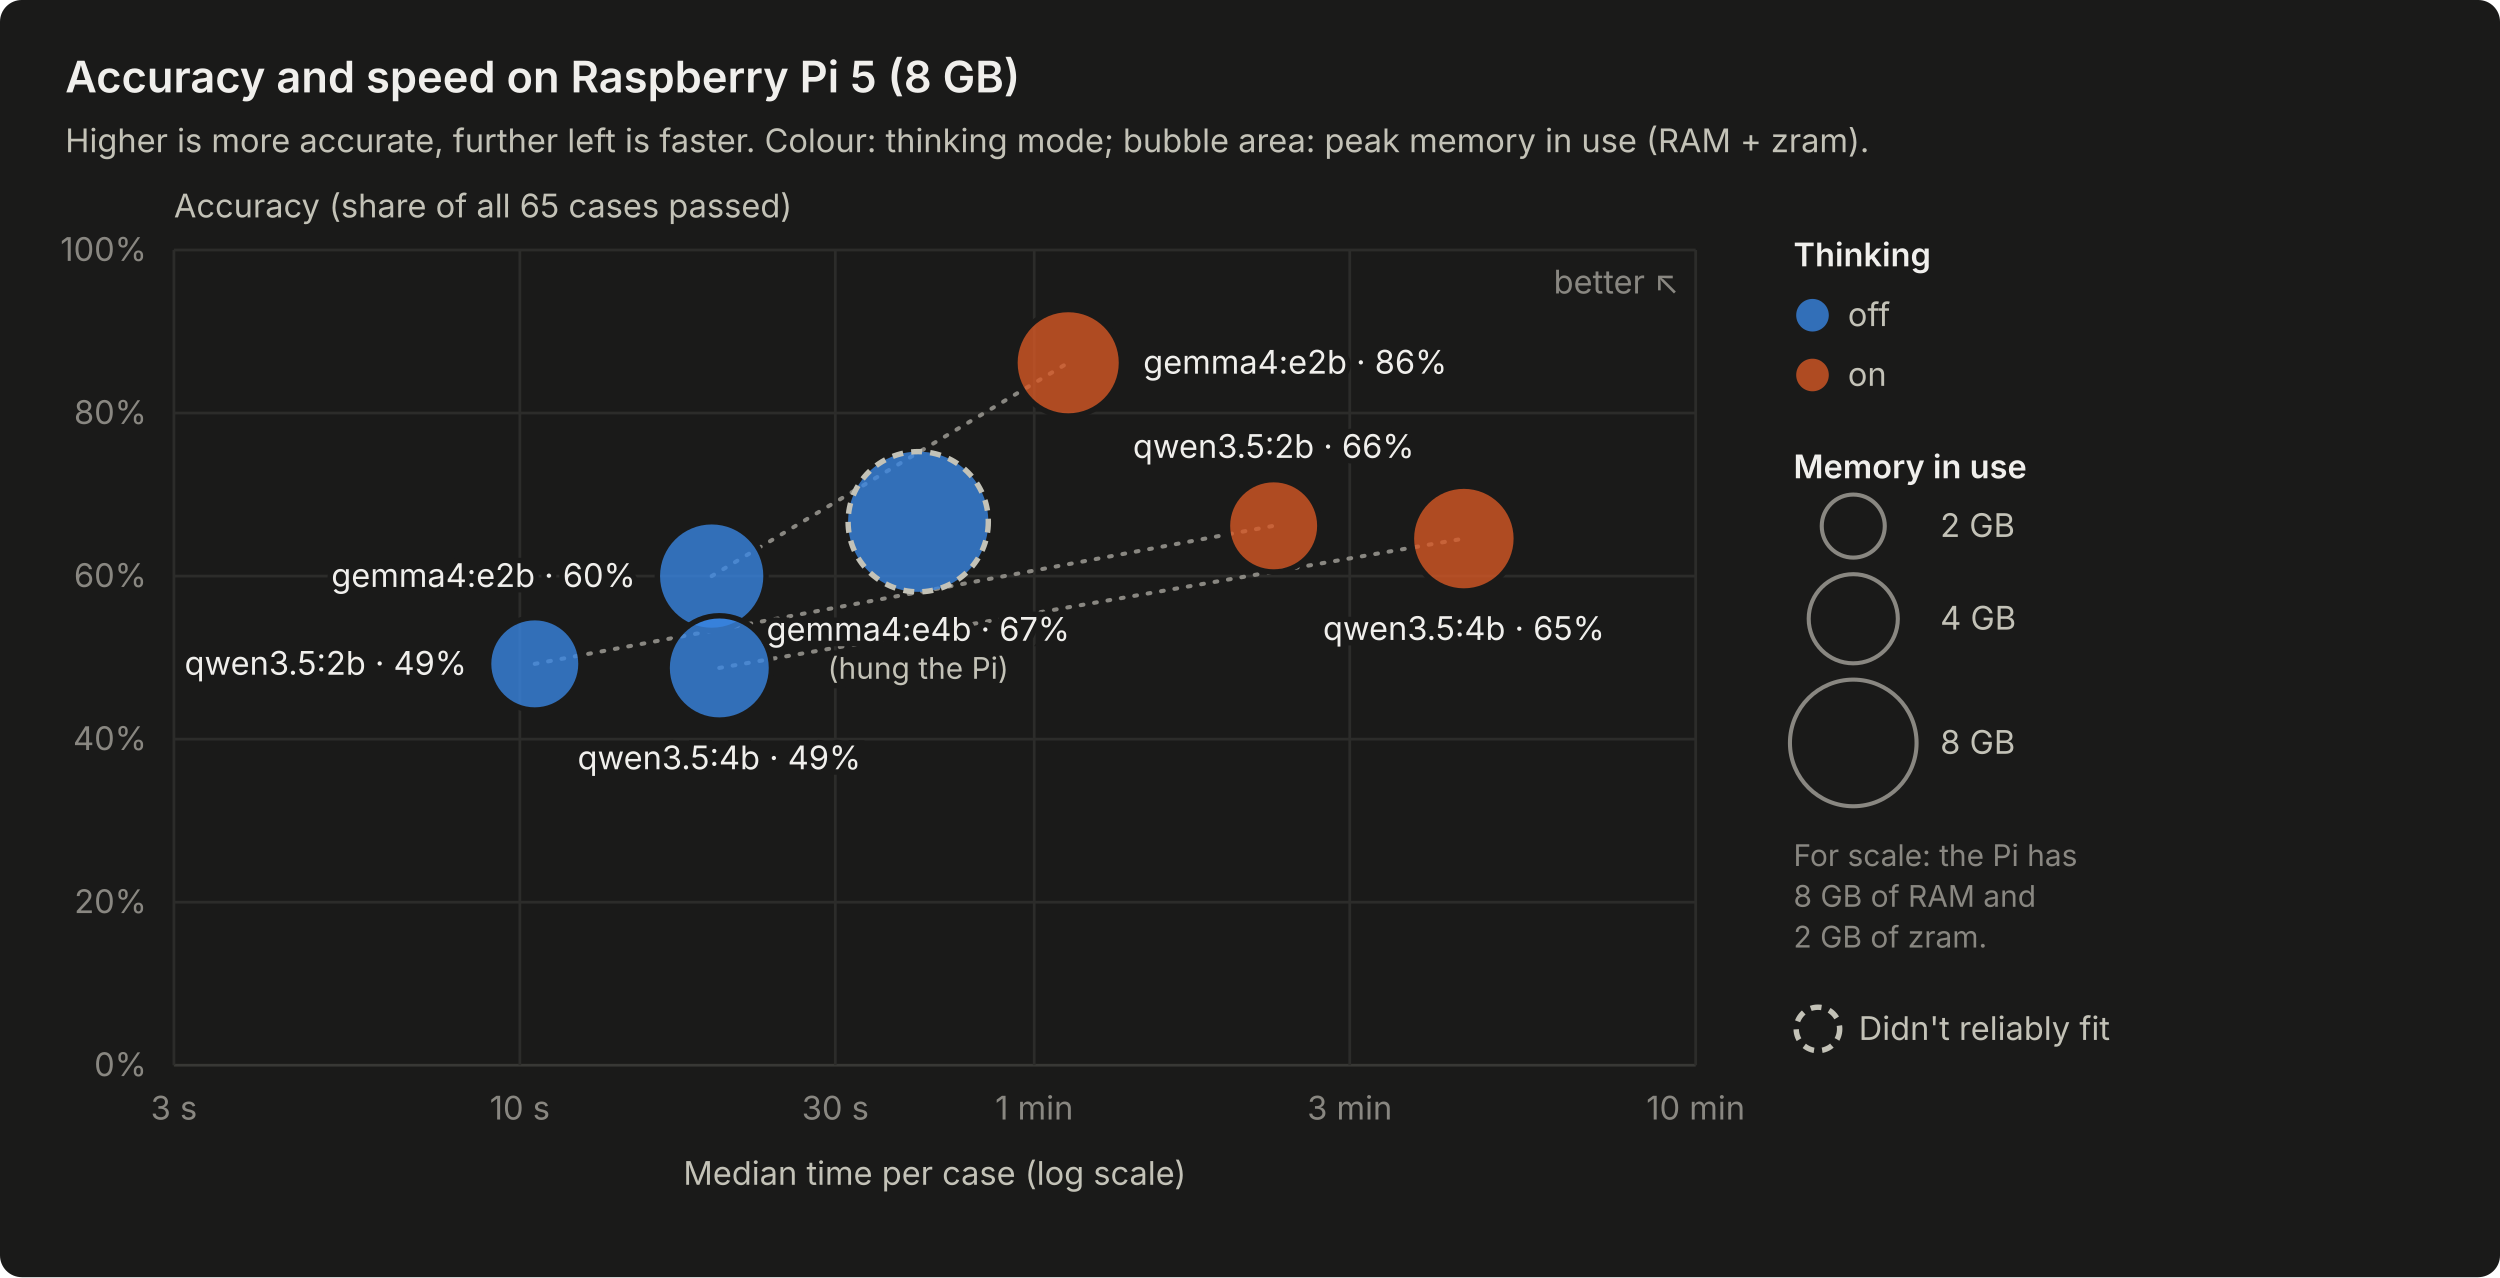
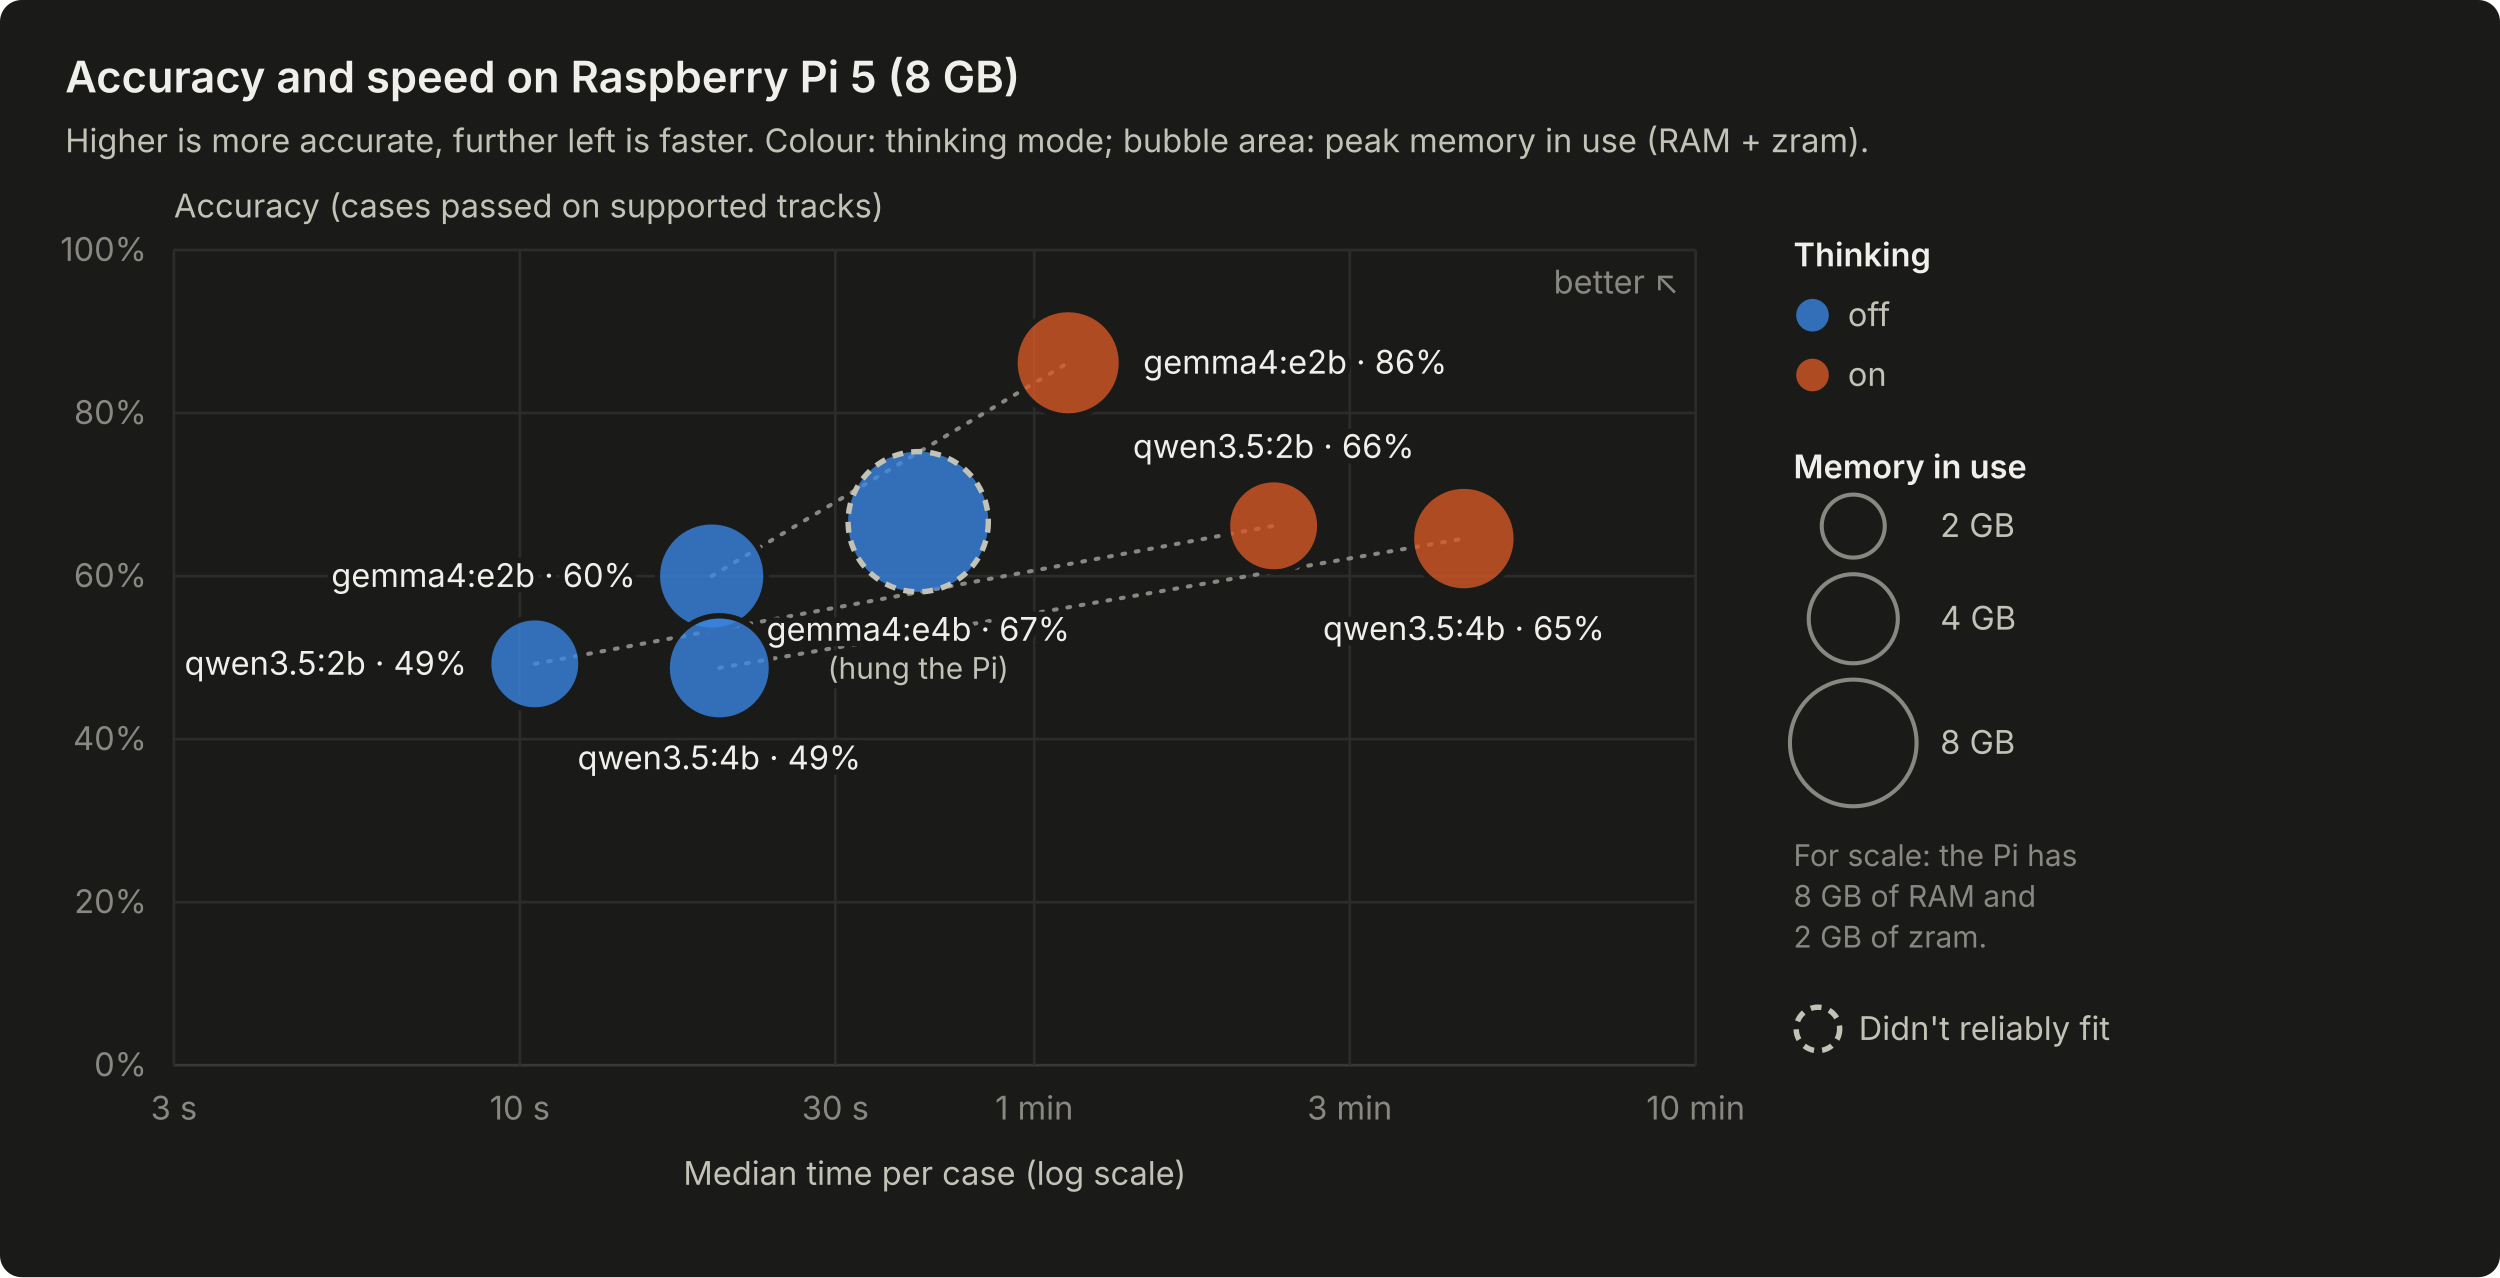
<svg xmlns="http://www.w3.org/2000/svg" width="920" height="470" viewBox="0 0 920 470" role="img" aria-label="Accuracy and speed on Raspberry Pi 5 (8 GB)">
  <rect width="920" height="470" rx="8" fill="#1a1a19" />
  <text x="24.0" y="34.0" font-size="16" font-weight="600" text-anchor="start" fill="#f0efec" font-family="system-ui, -apple-system, Segoe UI, sans-serif">Accuracy and speed on Raspberry Pi 5 (8 GB)</text>
  <text x="24.0" y="56.0" font-size="12" font-weight="normal" text-anchor="start" fill="#c3c2b7" font-family="system-ui, -apple-system, Segoe UI, sans-serif">Higher is more accurate, further left is faster. Colour: thinking mode; bubble area: peak memory in use (RAM + zram).</text>
  <line x1="64" x2="624" y1="392.0" y2="392.0" stroke="#383835" stroke-width="1" />
  <text x="54.0" y="396.0" font-size="12" font-weight="normal" text-anchor="end" fill="#898781" font-family="system-ui, -apple-system, Segoe UI, sans-serif">0%</text>
  <line x1="64" x2="624" y1="332.0" y2="332.0" stroke="#2c2c2a" stroke-width="1" />
  <text x="54.0" y="336.0" font-size="12" font-weight="normal" text-anchor="end" fill="#898781" font-family="system-ui, -apple-system, Segoe UI, sans-serif">20%</text>
  <line x1="64" x2="624" y1="272.0" y2="272.0" stroke="#2c2c2a" stroke-width="1" />
  <text x="54.0" y="276.0" font-size="12" font-weight="normal" text-anchor="end" fill="#898781" font-family="system-ui, -apple-system, Segoe UI, sans-serif">40%</text>
  <line x1="64" x2="624" y1="212.0" y2="212.0" stroke="#2c2c2a" stroke-width="1" />
  <text x="54.0" y="216.0" font-size="12" font-weight="normal" text-anchor="end" fill="#898781" font-family="system-ui, -apple-system, Segoe UI, sans-serif">60%</text>
  <line x1="64" x2="624" y1="152.0" y2="152.0" stroke="#2c2c2a" stroke-width="1" />
  <text x="54.0" y="156.0" font-size="12" font-weight="normal" text-anchor="end" fill="#898781" font-family="system-ui, -apple-system, Segoe UI, sans-serif">80%</text>
  <line x1="64" x2="624" y1="92.0" y2="92.0" stroke="#2c2c2a" stroke-width="1" />
  <text x="54.0" y="96.0" font-size="12" font-weight="normal" text-anchor="end" fill="#898781" font-family="system-ui, -apple-system, Segoe UI, sans-serif">100%</text>
  <line x1="64.0" x2="64.0" y1="92" y2="392" stroke="#2c2c2a" stroke-width="1" />
  <text x="64.0" y="412.0" font-size="12" font-weight="normal" text-anchor="middle" fill="#898781" font-family="system-ui, -apple-system, Segoe UI, sans-serif">3 s</text>
  <line x1="191.3" x2="191.3" y1="92" y2="392" stroke="#2c2c2a" stroke-width="1" />
  <text x="191.3" y="412.0" font-size="12" font-weight="normal" text-anchor="middle" fill="#898781" font-family="system-ui, -apple-system, Segoe UI, sans-serif">10 s</text>
  <line x1="307.4" x2="307.4" y1="92" y2="392" stroke="#2c2c2a" stroke-width="1" />
  <text x="307.4" y="412.0" font-size="12" font-weight="normal" text-anchor="middle" fill="#898781" font-family="system-ui, -apple-system, Segoe UI, sans-serif">30 s</text>
  <line x1="380.6" x2="380.6" y1="92" y2="392" stroke="#2c2c2a" stroke-width="1" />
  <text x="380.6" y="412.0" font-size="12" font-weight="normal" text-anchor="middle" fill="#898781" font-family="system-ui, -apple-system, Segoe UI, sans-serif">1 min</text>
  <line x1="496.7" x2="496.7" y1="92" y2="392" stroke="#2c2c2a" stroke-width="1" />
  <text x="496.7" y="412.0" font-size="12" font-weight="normal" text-anchor="middle" fill="#898781" font-family="system-ui, -apple-system, Segoe UI, sans-serif">3 min</text>
  <line x1="624.0" x2="624.0" y1="92" y2="392" stroke="#2c2c2a" stroke-width="1" />
  <text x="624.0" y="412.0" font-size="12" font-weight="normal" text-anchor="middle" fill="#898781" font-family="system-ui, -apple-system, Segoe UI, sans-serif">10 min</text>
  <text x="344.0" y="436.0" font-size="12" font-weight="normal" text-anchor="middle" fill="#c3c2b7" font-family="system-ui, -apple-system, Segoe UI, sans-serif">Median time per case (log scale)</text>
-   <text x="64.0" y="80.0" font-size="12" font-weight="normal" text-anchor="start" fill="#c3c2b7" font-family="system-ui, -apple-system, Segoe UI, sans-serif">Accuracy (share of all 65 cases passed)</text>
+   <text x="64.0" y="80.0" font-size="12" font-weight="normal" text-anchor="start" fill="#c3c2b7" font-family="system-ui, -apple-system, Segoe UI, sans-serif">Accuracy (cases passed on supported tracks)</text>
  <text x="618.0" y="108.0" font-size="12" font-weight="normal" text-anchor="end" fill="#898781" font-family="system-ui, -apple-system, Segoe UI, sans-serif">better ↖</text>
  <line x1="261.9" y1="212.0" x2="393.1" y2="133.5" stroke="#898781" stroke-width="1.5" stroke-dasharray="1 4" stroke-linecap="round" />
  <line x1="196.8" y1="244.3" x2="468.7" y2="193.5" stroke="#898781" stroke-width="1.5" stroke-dasharray="1 4" stroke-linecap="round" />
  <line x1="264.7" y1="245.8" x2="538.7" y2="198.2" stroke="#898781" stroke-width="1.5" stroke-dasharray="1 4" stroke-linecap="round" />
  <circle cx="337.9" cy="192.0" r="25.8" fill="#3987e5" fill-opacity="0.78" stroke="#c3c2b7" stroke-width="2" stroke-dasharray="4 3" />
  <circle cx="261.9" cy="212.0" r="20.0" fill="#3987e5" fill-opacity="0.78" stroke="#1a1a19" stroke-width="2" />
  <circle cx="393.1" cy="133.5" r="19.6" fill="#d95926" fill-opacity="0.78" stroke="#1a1a19" stroke-width="2" />
  <circle cx="538.7" cy="198.2" r="19.3" fill="#d95926" fill-opacity="0.78" stroke="#1a1a19" stroke-width="2" />
  <circle cx="264.7" cy="245.8" r="19.2" fill="#3987e5" fill-opacity="0.78" stroke="#1a1a19" stroke-width="2" />
  <circle cx="468.7" cy="193.5" r="17.0" fill="#d95926" fill-opacity="0.78" stroke="#1a1a19" stroke-width="2" />
  <circle cx="196.8" cy="244.3" r="17.0" fill="#3987e5" fill-opacity="0.78" stroke="#1a1a19" stroke-width="2" />
  <text x="420.7" y="137.5" font-size="12" font-weight="normal" text-anchor="start" fill="#f0efec" stroke="#1a1a19" stroke-width="4" paint-order="stroke" font-family="system-ui, -apple-system, Segoe UI, sans-serif">gemma4:e2b · 86%</text>
  <text x="337.9" y="235.8" font-size="12" font-weight="normal" text-anchor="middle" fill="#f0efec" stroke="#1a1a19" stroke-width="4" paint-order="stroke" font-family="system-ui, -apple-system, Segoe UI, sans-serif">gemma4:e4b · 67%</text>
  <text x="337.9" y="249.8" font-size="11" font-weight="normal" text-anchor="middle" fill="#c3c2b7" stroke="#1a1a19" stroke-width="4" paint-order="stroke" font-family="system-ui, -apple-system, Segoe UI, sans-serif">(hung the Pi)</text>
  <text x="468.7" y="168.5" font-size="12" font-weight="normal" text-anchor="middle" fill="#f0efec" stroke="#1a1a19" stroke-width="4" paint-order="stroke" font-family="system-ui, -apple-system, Segoe UI, sans-serif">qwen3.5:2b · 66%</text>
  <text x="538.7" y="235.5" font-size="12" font-weight="normal" text-anchor="middle" fill="#f0efec" stroke="#1a1a19" stroke-width="4" paint-order="stroke" font-family="system-ui, -apple-system, Segoe UI, sans-serif">qwen3.5:4b · 65%</text>
  <text x="233.9" y="216.0" font-size="12" font-weight="normal" text-anchor="end" fill="#f0efec" stroke="#1a1a19" stroke-width="4" paint-order="stroke" font-family="system-ui, -apple-system, Segoe UI, sans-serif">gemma4:e2b · 60%</text>
  <text x="171.8" y="248.3" font-size="12" font-weight="normal" text-anchor="end" fill="#f0efec" stroke="#1a1a19" stroke-width="4" paint-order="stroke" font-family="system-ui, -apple-system, Segoe UI, sans-serif">qwen3.5:2b · 49%</text>
  <text x="264.7" y="283.1" font-size="12" font-weight="normal" text-anchor="middle" fill="#f0efec" stroke="#1a1a19" stroke-width="4" paint-order="stroke" font-family="system-ui, -apple-system, Segoe UI, sans-serif">qwen3.5:4b · 49%</text>
  <text x="660.0" y="98.0" font-size="12" font-weight="600" text-anchor="start" fill="#f0efec" font-family="system-ui, -apple-system, Segoe UI, sans-serif">Thinking</text>
  <circle cx="667" cy="116" r="6" fill="#3987e5" fill-opacity="0.78" />
  <text x="680.0" y="120.0" font-size="12" font-weight="normal" text-anchor="start" fill="#c3c2b7" font-family="system-ui, -apple-system, Segoe UI, sans-serif">off</text>
  <circle cx="667" cy="138" r="6" fill="#d95926" fill-opacity="0.78" />
  <text x="680.0" y="142.0" font-size="12" font-weight="normal" text-anchor="start" fill="#c3c2b7" font-family="system-ui, -apple-system, Segoe UI, sans-serif">on</text>
  <text x="660.0" y="176.0" font-size="12" font-weight="600" text-anchor="start" fill="#f0efec" font-family="system-ui, -apple-system, Segoe UI, sans-serif">Memory in use</text>
  <circle cx="682" cy="193.6" r="11.6" fill="none" stroke="#898781" stroke-width="1.5" />
  <text x="714.0" y="197.6" font-size="12" font-weight="normal" text-anchor="start" fill="#c3c2b7" font-family="system-ui, -apple-system, Segoe UI, sans-serif">2 GB</text>
  <circle cx="682" cy="227.7" r="16.4" fill="none" stroke="#898781" stroke-width="1.5" />
  <text x="714.0" y="231.7" font-size="12" font-weight="normal" text-anchor="start" fill="#c3c2b7" font-family="system-ui, -apple-system, Segoe UI, sans-serif">4 GB</text>
  <circle cx="682" cy="273.4" r="23.3" fill="none" stroke="#898781" stroke-width="1.5" />
  <text x="714.0" y="277.4" font-size="12" font-weight="normal" text-anchor="start" fill="#c3c2b7" font-family="system-ui, -apple-system, Segoe UI, sans-serif">8 GB</text>
  <text x="660.0" y="318.7" font-size="11" font-weight="normal" text-anchor="start" fill="#898781" font-family="system-ui, -apple-system, Segoe UI, sans-serif">For scale: the Pi has</text>
  <text x="660.0" y="333.7" font-size="11" font-weight="normal" text-anchor="start" fill="#898781" font-family="system-ui, -apple-system, Segoe UI, sans-serif">8 GB of RAM and</text>
  <text x="660.0" y="348.7" font-size="11" font-weight="normal" text-anchor="start" fill="#898781" font-family="system-ui, -apple-system, Segoe UI, sans-serif">2 GB of zram.</text>
  <circle cx="669" cy="378.653" r="8" fill="none" stroke="#c3c2b7" stroke-width="2" stroke-dasharray="4 3" />
  <text x="684.0" y="382.7" font-size="12" font-weight="normal" text-anchor="start" fill="#c3c2b7" font-family="system-ui, -apple-system, Segoe UI, sans-serif">Didn't reliably fit</text>
</svg>
